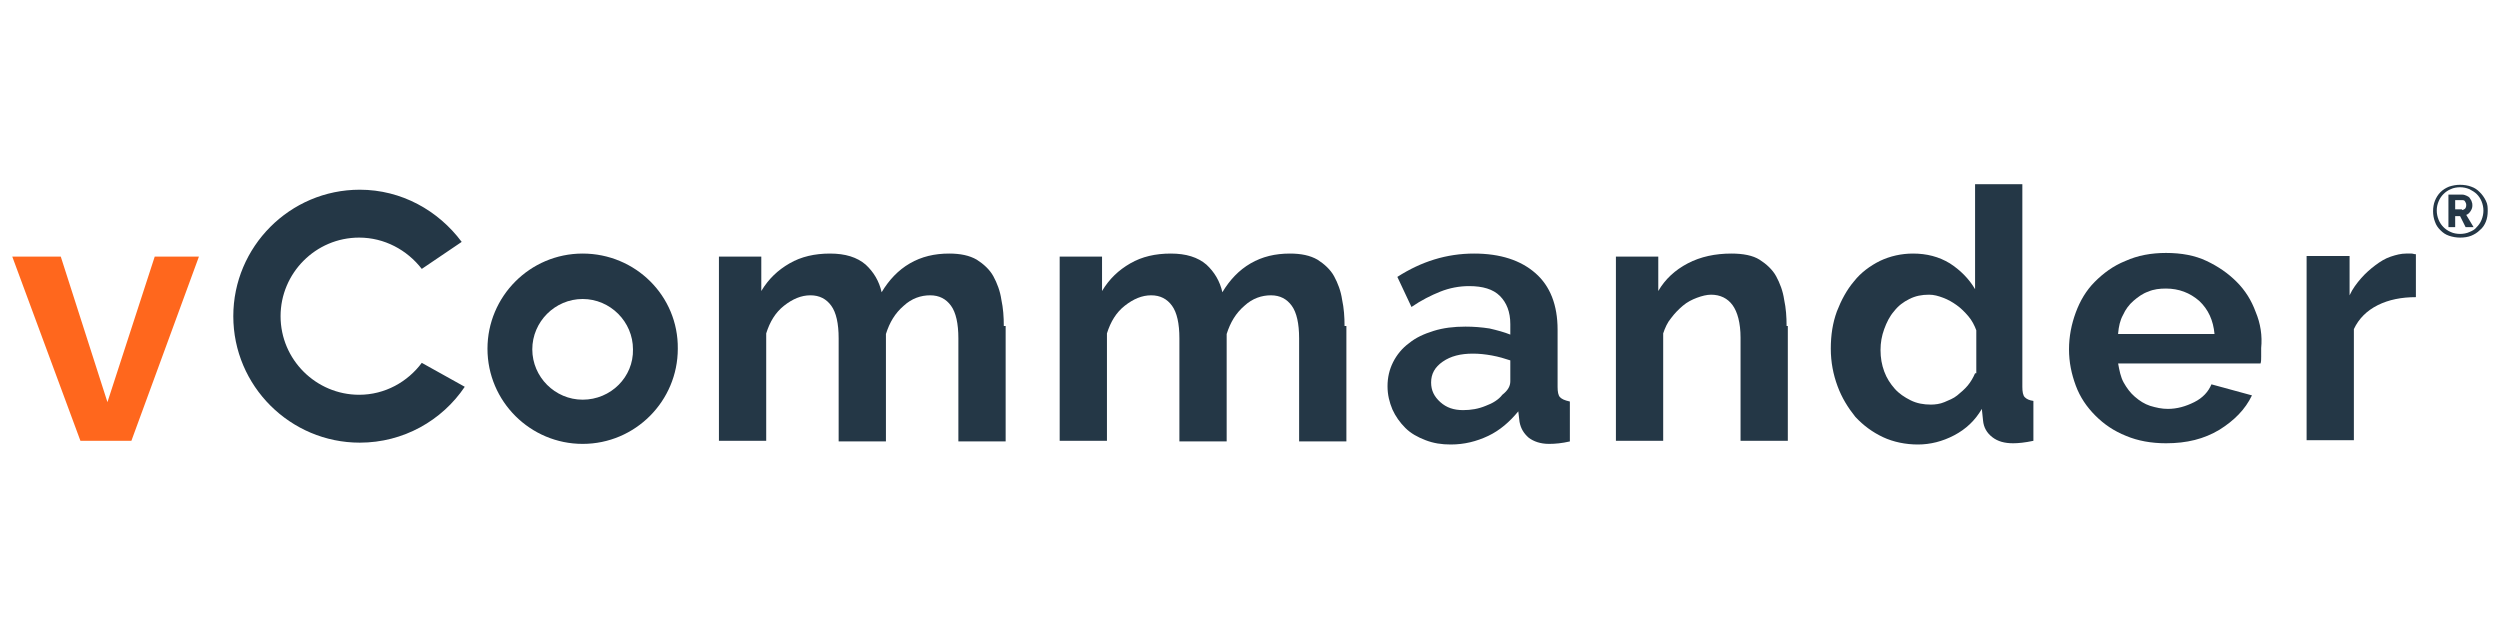
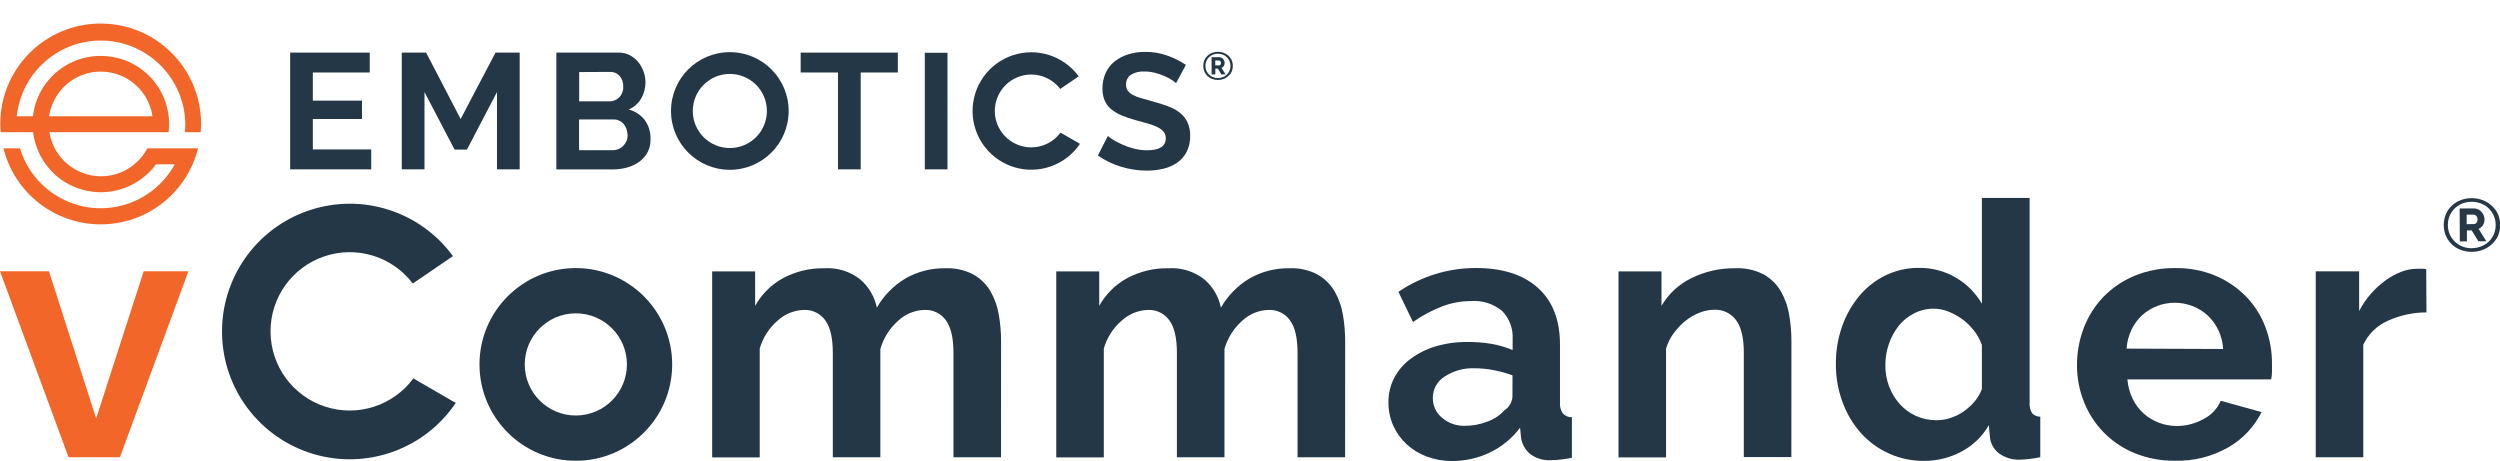
- <svg xmlns="http://www.w3.org/2000/svg" version="1.1" id="Layer_1" x="0px" y="0px" viewBox="0 0 407.2 102.4" xml:space="preserve" width="407.2" height="102.4">
-   <defs id="defs65" />
-   <style type="text/css" id="style2">
- 	.st0{fill:#FF671D;}
- 	.st1{fill:#243746;}
- </style>
-   <g id="g60" transform="translate(-198.3,-270.8)">
-     <g id="g34">
-       <polygon class="st0" points="215.8,336.3 208.2,312.6 200.3,312.6 211.4,342.6 219.7,342.6 230.7,312.6 223.5,312.6 " id="polygon6" style="fill:#ff671d" />
-       <g id="g26">
-         <path class="st1" d="m 591.7,312.2 c -0.2,0 -0.4,-0.1 -0.6,-0.1 h -0.9 c -0.8,0 -1.6,0.2 -2.5,0.5 -0.9,0.3 -1.7,0.8 -2.5,1.4 -0.8,0.6 -1.6,1.3 -2.3,2.1 -0.7,0.8 -1.4,1.7 -1.9,2.8 v -6.4 h -7 v 30 h 7.7 v -18.1 c 0.8,-1.7 2.1,-3 3.9,-3.9 1.8,-0.9 3.9,-1.3 6.2,-1.3 v -7 z" id="path8" style="fill:#243746" />
-         <path class="st1" d="m 565.7,321.6 c -0.7,-1.9 -1.7,-3.5 -3.1,-4.9 -1.4,-1.4 -3,-2.5 -4.9,-3.4 -1.9,-0.9 -4.1,-1.3 -6.6,-1.3 -2.4,0 -4.6,0.4 -6.6,1.3 -2,0.8 -3.6,2 -5,3.4 -1.4,1.4 -2.4,3.1 -3.1,5 -0.7,1.9 -1.1,3.9 -1.1,6 0,2.1 0.4,4 1.1,5.9 0.7,1.9 1.8,3.5 3.2,4.9 1.4,1.4 3,2.5 5,3.3 1.9,0.8 4.1,1.2 6.5,1.2 3.4,0 6.2,-0.7 8.7,-2.2 2.4,-1.5 4.2,-3.3 5.3,-5.6 l -6.6,-1.8 c -0.5,1.2 -1.4,2.2 -2.8,2.9 -1.4,0.7 -2.8,1.1 -4.3,1.1 -1,0 -1.9,-0.2 -2.9,-0.5 -0.9,-0.3 -1.7,-0.8 -2.5,-1.5 -0.7,-0.6 -1.3,-1.4 -1.8,-2.3 -0.5,-0.9 -0.7,-2 -0.9,-3.1 h 23.2 c 0.1,-0.3 0.1,-0.7 0.1,-1.1 0,-0.5 0,-0.9 0,-1.4 0.2,-2 -0.1,-4 -0.9,-5.9 z m -22.4,3.5 c 0.1,-1.1 0.3,-2.1 0.8,-3 0.4,-0.9 1,-1.7 1.7,-2.3 0.7,-0.6 1.5,-1.2 2.4,-1.5 0.9,-0.4 1.9,-0.5 2.9,-0.5 2.1,0 3.9,0.7 5.4,2 1.5,1.4 2.3,3.2 2.5,5.4 h -15.7 z" id="path10" style="fill:#243746" />
-         <path class="st1" d="m 528.1,335.5 c -0.3,-0.3 -0.4,-0.9 -0.4,-1.7 v -33 H 520 v 17.1 c -1,-1.7 -2.4,-3.1 -4.1,-4.2 -1.8,-1.1 -3.8,-1.6 -6,-1.6 -1.9,0 -3.7,0.4 -5.4,1.2 -1.6,0.8 -3.1,1.9 -4.2,3.3 -1.2,1.4 -2.1,3.1 -2.8,4.9 -0.7,1.9 -1,3.9 -1,6.1 0,2.2 0.4,4.2 1.1,6.1 0.7,1.9 1.7,3.5 2.9,5 1.3,1.4 2.8,2.5 4.5,3.3 1.7,0.8 3.7,1.2 5.7,1.2 2,0 4,-0.5 5.9,-1.5 1.9,-1 3.4,-2.4 4.5,-4.3 l 0.2,1.9 c 0.1,1.1 0.6,2 1.5,2.7 0.9,0.7 2,1 3.4,1 0.8,0 1.9,-0.1 3.3,-0.4 v -6.5 c -0.7,-0.1 -1.1,-0.3 -1.4,-0.6 z m -8.1,-3.9 c -0.3,0.7 -0.7,1.4 -1.2,2 -0.5,0.6 -1.1,1.1 -1.7,1.6 -0.6,0.5 -1.4,0.8 -2.1,1.1 -0.7,0.3 -1.5,0.4 -2.2,0.4 -1.2,0 -2.3,-0.2 -3.3,-0.7 -1,-0.5 -1.9,-1.1 -2.6,-1.9 -0.7,-0.8 -1.3,-1.7 -1.7,-2.8 -0.4,-1.1 -0.6,-2.2 -0.6,-3.5 0,-1.2 0.2,-2.3 0.6,-3.4 0.4,-1.1 0.9,-2.1 1.6,-2.9 0.7,-0.9 1.5,-1.5 2.5,-2 1,-0.5 2,-0.7 3.2,-0.7 0.8,0 1.5,0.2 2.3,0.5 0.8,0.3 1.5,0.7 2.2,1.2 0.7,0.5 1.3,1.1 1.9,1.8 0.6,0.7 1,1.5 1.3,2.3 v 7 z" id="path12" style="fill:#243746" />
-         <path class="st1" d="m 489.3,323.9 c 0,-1.5 -0.1,-2.9 -0.4,-4.3 -0.2,-1.4 -0.7,-2.7 -1.3,-3.8 -0.6,-1.1 -1.6,-2 -2.7,-2.7 -1.1,-0.7 -2.7,-1 -4.6,-1 -2.6,0 -5,0.5 -7.1,1.6 -2.1,1.1 -3.7,2.6 -4.8,4.5 v -5.6 h -6.9 v 30 h 7.7 v -17.5 c 0.3,-0.9 0.7,-1.8 1.3,-2.5 0.6,-0.8 1.2,-1.4 1.9,-2 0.7,-0.6 1.5,-1 2.3,-1.3 0.8,-0.3 1.6,-0.5 2.3,-0.5 1.5,0 2.7,0.6 3.5,1.7 0.8,1.1 1.3,2.9 1.3,5.3 v 16.8 h 7.7 v -18.7 z" id="path14" style="fill:#243746" />
-         <path class="st1" d="m 452.4,335.5 c -0.3,-0.3 -0.4,-0.9 -0.4,-1.7 v -9.3 c 0,-4 -1.2,-7.1 -3.6,-9.2 -2.4,-2.1 -5.7,-3.2 -10,-3.2 -4.5,0 -8.6,1.3 -12.5,3.8 l 2.3,4.9 c 1.6,-1.1 3.2,-1.9 4.7,-2.5 1.5,-0.6 3.1,-0.9 4.7,-0.9 2.2,0 3.9,0.5 5,1.6 1.1,1.1 1.7,2.6 1.7,4.6 v 1.7 c -1,-0.4 -2.1,-0.7 -3.4,-1 -1.3,-0.2 -2.6,-0.3 -3.9,-0.3 -1.9,0 -3.6,0.2 -5.2,0.7 -1.6,0.5 -2.9,1.1 -4,2 -1.1,0.8 -2,1.9 -2.6,3.1 -0.6,1.2 -0.9,2.5 -0.9,3.9 0,1.4 0.3,2.6 0.8,3.8 0.5,1.1 1.2,2.1 2.1,3 0.9,0.9 2,1.5 3.3,2 1.3,0.5 2.6,0.7 4.1,0.7 2.2,0 4.2,-0.5 6.1,-1.4 1.9,-0.9 3.5,-2.3 4.9,-4 l 0.2,1.7 c 0.2,1.1 0.7,1.9 1.5,2.6 0.8,0.6 1.9,1 3.3,1 1,0 2.1,-0.1 3.4,-0.4 v -6.5 c -0.9,-0.2 -1.3,-0.4 -1.6,-0.7 z m -8.1,-2.6 c 0,0.8 -0.4,1.5 -1.3,2.2 -0.6,0.8 -1.6,1.4 -2.7,1.8 -1.2,0.5 -2.4,0.7 -3.7,0.7 -1.5,0 -2.7,-0.4 -3.7,-1.3 -1,-0.9 -1.5,-1.9 -1.5,-3.2 0,-1.4 0.6,-2.5 1.9,-3.4 1.3,-0.9 2.9,-1.3 4.9,-1.3 1,0 2,0.1 3.1,0.3 1.1,0.2 2.1,0.5 3,0.8 z" id="path16" style="fill:#243746" />
-         <path class="st1" d="m 417.3,323.9 c 0,-1.5 -0.1,-2.9 -0.4,-4.3 -0.2,-1.4 -0.7,-2.7 -1.3,-3.8 -0.6,-1.1 -1.6,-2 -2.7,-2.7 -1.2,-0.7 -2.7,-1 -4.5,-1 -2.4,0 -4.5,0.5 -6.4,1.6 -1.9,1.1 -3.4,2.7 -4.6,4.7 -0.4,-1.8 -1.3,-3.3 -2.6,-4.5 -1.4,-1.2 -3.3,-1.8 -5.8,-1.8 -2.5,0 -4.7,0.5 -6.6,1.6 -1.9,1.1 -3.4,2.5 -4.6,4.5 v -5.6 h -6.9 v 30 h 7.7 v -17.5 c 0.6,-1.9 1.5,-3.4 2.9,-4.5 1.4,-1.1 2.8,-1.7 4.3,-1.7 1.5,0 2.6,0.6 3.4,1.7 0.8,1.1 1.2,2.9 1.2,5.3 v 16.8 h 7.7 v -17.5 c 0.6,-1.9 1.5,-3.4 2.9,-4.6 1.3,-1.2 2.8,-1.7 4.3,-1.7 1.5,0 2.6,0.6 3.4,1.7 0.8,1.1 1.2,2.9 1.2,5.3 v 16.8 h 7.7 v -18.8 z" id="path18" style="fill:#243746" />
-         <path class="st1" d="m 361.8,323.9 c 0,-1.5 -0.1,-2.9 -0.4,-4.3 -0.2,-1.4 -0.7,-2.7 -1.3,-3.8 -0.6,-1.1 -1.6,-2 -2.7,-2.7 -1.2,-0.7 -2.7,-1 -4.5,-1 -2.4,0 -4.5,0.5 -6.4,1.6 -1.9,1.1 -3.4,2.7 -4.6,4.7 -0.4,-1.8 -1.3,-3.3 -2.6,-4.5 -1.4,-1.2 -3.3,-1.8 -5.8,-1.8 -2.5,0 -4.7,0.5 -6.6,1.6 -1.9,1.1 -3.4,2.5 -4.6,4.5 v -5.6 h -6.9 v 30 h 7.7 v -17.5 c 0.6,-1.9 1.5,-3.4 2.9,-4.5 1.4,-1.1 2.8,-1.7 4.3,-1.7 1.5,0 2.6,0.6 3.4,1.7 0.8,1.1 1.2,2.9 1.2,5.3 v 16.8 h 7.7 v -17.5 c 0.6,-1.9 1.5,-3.4 2.9,-4.6 1.3,-1.2 2.8,-1.7 4.3,-1.7 1.5,0 2.6,0.6 3.4,1.7 0.8,1.1 1.2,2.9 1.2,5.3 v 16.8 h 7.7 v -18.8 z" id="path20" style="fill:#243746" />
-         <path class="st1" d="m 267,329.9 c -2.3,3.1 -6,5.2 -10.2,5.2 -7,0 -12.8,-5.7 -12.8,-12.8 0,-7 5.7,-12.8 12.8,-12.8 4.1,0 7.8,2 10.2,5.1 l 6.5,-4.4 c -3.8,-5.1 -9.8,-8.5 -16.6,-8.5 -11.4,0 -20.6,9.3 -20.6,20.6 0,11.4 9.3,20.6 20.6,20.6 7.1,0 13.4,-3.6 17.1,-9.1 z" id="path22" style="fill:#243746" />
-         <path class="st1" d="m 293.2,312.1 c -8.6,0 -15.5,7 -15.5,15.5 0,8.6 7,15.5 15.5,15.5 8.6,0 15.5,-7 15.5,-15.5 0.1,-8.6 -6.9,-15.5 -15.5,-15.5 z m 0,23.8 c -4.5,0 -8.2,-3.7 -8.2,-8.2 0,-4.5 3.7,-8.2 8.2,-8.2 4.5,0 8.2,3.7 8.2,8.2 0.1,4.5 -3.6,8.2 -8.2,8.2 z" id="path24" style="fill:#243746" />
-       </g>
-       <g id="g32">
-         <g id="g30">
-           <path class="st1" d="m 599,309.5 c -0.6,0 -1.2,-0.1 -1.8,-0.3 -0.6,-0.2 -1,-0.5 -1.4,-0.9 -0.4,-0.4 -0.7,-0.8 -0.9,-1.4 -0.2,-0.5 -0.3,-1.1 -0.3,-1.7 0,-0.6 0.1,-1.2 0.3,-1.7 0.2,-0.5 0.5,-1 0.9,-1.4 0.4,-0.4 0.9,-0.7 1.4,-0.9 0.6,-0.2 1.2,-0.3 1.8,-0.3 0.6,0 1.3,0.1 1.8,0.3 0.6,0.2 1,0.5 1.4,0.9 0.4,0.4 0.7,0.8 1,1.4 0.3,0.6 0.3,1.1 0.3,1.7 0,0.6 -0.1,1.2 -0.3,1.7 -0.2,0.5 -0.5,1 -1,1.4 -0.4,0.4 -0.9,0.7 -1.4,0.9 -0.5,0.2 -1.1,0.3 -1.8,0.3 z m 0,-0.6 c 0.5,0 1.1,-0.1 1.5,-0.3 0.5,-0.2 0.9,-0.4 1.2,-0.8 0.3,-0.3 0.6,-0.7 0.8,-1.2 0.2,-0.5 0.3,-1 0.3,-1.5 0,-0.5 -0.1,-1 -0.3,-1.5 -0.2,-0.5 -0.5,-0.9 -0.8,-1.2 -0.3,-0.3 -0.8,-0.6 -1.2,-0.8 -0.5,-0.2 -1,-0.3 -1.5,-0.3 -0.5,0 -1.1,0.1 -1.5,0.3 -0.5,0.2 -0.9,0.5 -1.2,0.8 -0.3,0.3 -0.6,0.7 -0.8,1.2 -0.2,0.5 -0.3,0.9 -0.3,1.5 0,0.5 0.1,1 0.3,1.5 0.2,0.5 0.5,0.9 0.8,1.2 0.3,0.3 0.7,0.6 1.2,0.8 0.4,0.2 1,0.3 1.5,0.3 z m -1.9,-6.4 h 2.3 c 0.2,0 0.5,0.1 0.7,0.2 0.2,0.1 0.4,0.2 0.5,0.4 0.1,0.2 0.3,0.4 0.3,0.6 0.1,0.2 0.1,0.4 0.1,0.6 0,0.3 -0.1,0.6 -0.3,0.9 -0.2,0.3 -0.4,0.5 -0.7,0.6 l 1.2,2 h -1.3 L 599,306 h -0.8 v 1.8 h -1.1 z m 2.2,2.5 c 0.2,0 0.4,-0.1 0.5,-0.2 0.1,-0.1 0.2,-0.3 0.2,-0.6 0,-0.3 -0.1,-0.4 -0.2,-0.6 -0.1,-0.2 -0.3,-0.2 -0.5,-0.2 h -1.1 v 1.5 h 1.1 z" id="path28" style="fill:#243746" />
-         </g>
-       </g>
-     </g>
-   </g>
+ <svg xmlns="http://www.w3.org/2000/svg" id="Layer_1" data-name="Layer 1" viewBox="0 0 403.24 74.32" version="1.1">
+   <defs id="defs47">
+     <pattern y="0" x="0" height="6" width="6" patternUnits="userSpaceOnUse" id="EMFhbasepattern" />
+   </defs>
+   <polygon points="23.18 43.75 15.51 67.5 7.9 43.75 0 43.75 11.05 73.74 19.35 73.74 30.39 43.75 23.18 43.75" style="fill:#f26729" id="polygon22" />
+   <path d="M591.67,312.25a3.17,3.17,0,0,0-.6-.06h-.94a7,7,0,0,0-2.49.49,10.9,10.9,0,0,0-2.55,1.4,14.47,14.47,0,0,0-2.35,2.15,13.61,13.61,0,0,0-1.89,2.78v-6.41h-7v30h7.67V324.44a7.87,7.87,0,0,1,3.95-3.86,15.12,15.12,0,0,1,6.24-1.35Z" transform="translate(-200.33 -268.84)" style="fill:#243746" id="path24" />
+   <path d="M565.75,321.64a14.36,14.36,0,0,0-3.09-4.92,15.07,15.07,0,0,0-4.92-3.38,16.26,16.26,0,0,0-6.55-1.26,16.67,16.67,0,0,0-6.61,1.26,15,15,0,0,0-5,3.41,14.74,14.74,0,0,0-3.15,5,16.71,16.71,0,0,0-1.09,6,15.79,15.79,0,0,0,1.12,5.9,14.72,14.72,0,0,0,8.16,8.27,16.64,16.64,0,0,0,6.53,1.23,16.41,16.41,0,0,0,8.67-2.2,13.38,13.38,0,0,0,5.29-5.64l-6.58-1.83a5.9,5.9,0,0,1-2.78,2.95,8.84,8.84,0,0,1-4.32,1.12,8.08,8.08,0,0,1-2.86-.52,7.71,7.71,0,0,1-4.24-3.84,8.9,8.9,0,0,1-.86-3.15h23.18a5.82,5.82,0,0,0,.14-1.14q0-.69,0-1.43A16.39,16.39,0,0,0,565.75,321.64Zm-22.41,3.43a8.27,8.27,0,0,1,.77-3,7.86,7.86,0,0,1,1.69-2.35,7.91,7.91,0,0,1,10.62,0,8,8,0,0,1,2.49,5.41Z" transform="translate(-200.33 -268.84)" style="fill:#243746" id="path26" />
+   <path d="M528.1,335.49a2.84,2.84,0,0,1-.4-1.72v-33H520v17.06a11.61,11.61,0,0,0-4.15-4.18,11.38,11.38,0,0,0-6-1.6,12.09,12.09,0,0,0-5.38,1.2,12.81,12.81,0,0,0-4.24,3.32,15.92,15.92,0,0,0-2.78,4.92,17.91,17.91,0,0,0-1,6.07,17.27,17.27,0,0,0,1.06,6.1,15.5,15.5,0,0,0,2.95,5,13.54,13.54,0,0,0,10.25,4.52,12.77,12.77,0,0,0,5.92-1.46,10.88,10.88,0,0,0,4.49-4.32l.17,1.89a3.78,3.78,0,0,0,1.49,2.69,5.32,5.32,0,0,0,3.38,1,17.49,17.49,0,0,0,3.26-.4v-6.53A1.78,1.78,0,0,1,528.1,335.49ZM520,331.59a6.66,6.66,0,0,1-1.17,2,9.27,9.27,0,0,1-1.75,1.6,7.87,7.87,0,0,1-2.12,1.06,7.2,7.2,0,0,1-2.23.37,8,8,0,0,1-3.35-.69,7.82,7.82,0,0,1-2.6-1.89,9.09,9.09,0,0,1-1.72-2.8,9.47,9.47,0,0,1-.63-3.49,10.46,10.46,0,0,1,.57-3.43,9.77,9.77,0,0,1,1.6-2.95,7.54,7.54,0,0,1,2.49-2,6.89,6.89,0,0,1,3.18-.74,6.34,6.34,0,0,1,2.32.46,9.9,9.9,0,0,1,2.23,1.23,9.53,9.53,0,0,1,1.89,1.83,8.39,8.39,0,0,1,1.29,2.32Z" transform="translate(-200.33 -268.84)" style="fill:#243746" id="path28" />
+   <path d="M489.28,323.87a24.77,24.77,0,0,0-.37-4.29,11.25,11.25,0,0,0-1.35-3.78,7.44,7.44,0,0,0-2.75-2.69,9,9,0,0,0-4.58-1,15.44,15.44,0,0,0-7.1,1.6,11.36,11.36,0,0,0-4.81,4.46v-5.55h-6.93v30h7.67V325.07a7.81,7.81,0,0,1,1.26-2.52,10.48,10.48,0,0,1,1.92-2,8.71,8.71,0,0,1,2.26-1.29,6.57,6.57,0,0,1,2.35-.46,4.14,4.14,0,0,1,3.49,1.66q1.26,1.66,1.26,5.27v16.83h7.67Z" transform="translate(-200.33 -268.84)" style="fill:#243746" id="path30" />
+   <path d="M452.38,335.49a2.7,2.7,0,0,1-.43-1.72v-9.33q0-6-3.58-9.19t-10-3.18a22.14,22.14,0,0,0-12.48,3.84l2.35,4.87a21.8,21.8,0,0,1,4.69-2.52,13.26,13.26,0,0,1,4.69-.86,7,7,0,0,1,5,1.6,6,6,0,0,1,1.69,4.58v1.72a16,16,0,0,0-3.41-1A22.21,22.21,0,0,0,437,324a17.6,17.6,0,0,0-5.15.72,13,13,0,0,0-4,2,9,9,0,0,0-2.63,3.06,8.32,8.32,0,0,0-.94,3.92,9.1,9.1,0,0,0,.77,3.78,9.33,9.33,0,0,0,2.15,3,9.77,9.77,0,0,0,3.26,2,11.37,11.37,0,0,0,4.06.72,14,14,0,0,0,6.12-1.37,13.28,13.28,0,0,0,4.87-4l.17,1.66a4.18,4.18,0,0,0,1.46,2.58,5.11,5.11,0,0,0,3.35,1,17.18,17.18,0,0,0,3.38-.4v-6.53A1.88,1.88,0,0,1,452.38,335.49Zm-8.1-2.63A2.76,2.76,0,0,1,443,335a6.7,6.7,0,0,1-2.72,1.83,10,10,0,0,1-3.69.69,5.4,5.4,0,0,1-3.66-1.29,4.09,4.09,0,0,1-1.49-3.23,4,4,0,0,1,1.89-3.41,8.19,8.19,0,0,1,4.87-1.35,16.13,16.13,0,0,1,3.09.31,18.82,18.82,0,0,1,3,.83Z" transform="translate(-200.33 -268.84)" style="fill:#243746" id="path32" />
+   <path d="M417.3,323.87a24.76,24.76,0,0,0-.37-4.29,11.28,11.28,0,0,0-1.35-3.78,7.46,7.46,0,0,0-2.75-2.69,8.91,8.91,0,0,0-4.52-1,12.51,12.51,0,0,0-6.41,1.63,13,13,0,0,0-4.64,4.72,8.19,8.19,0,0,0-2.63-4.52,8.5,8.5,0,0,0-5.84-1.83,13.59,13.59,0,0,0-6.61,1.57,11.46,11.46,0,0,0-4.55,4.49v-5.55H370.7v30h7.67V325.07a9.34,9.34,0,0,1,2.89-4.52,6.53,6.53,0,0,1,4.26-1.72,4,4,0,0,1,3.41,1.66q1.23,1.66,1.23,5.27v16.83h7.67V325.13a9.6,9.6,0,0,1,2.86-4.55,6.43,6.43,0,0,1,4.29-1.75,4,4,0,0,1,3.41,1.66q1.23,1.66,1.23,5.27v16.83h7.67Z" transform="translate(-200.33 -268.84)" style="fill:#243746" id="path34" />
+   <path d="M361.8,323.87a24.76,24.76,0,0,0-.37-4.29,11.28,11.28,0,0,0-1.35-3.78,7.46,7.46,0,0,0-2.75-2.69,8.91,8.91,0,0,0-4.52-1,12.51,12.51,0,0,0-6.41,1.63,13,13,0,0,0-4.64,4.72,8.19,8.19,0,0,0-2.63-4.52,8.5,8.5,0,0,0-5.84-1.83,13.59,13.59,0,0,0-6.61,1.57,11.46,11.46,0,0,0-4.55,4.49v-5.55H315.2v30h7.67V325.07a9.34,9.34,0,0,1,2.89-4.52,6.53,6.53,0,0,1,4.26-1.72,4,4,0,0,1,3.41,1.66q1.23,1.66,1.23,5.27v16.83h7.67V325.13a9.6,9.6,0,0,1,2.86-4.55,6.43,6.43,0,0,1,4.29-1.75,4,4,0,0,1,3.41,1.66q1.23,1.66,1.23,5.27v16.83h7.67Z" transform="translate(-200.33 -268.84)" style="fill:#243746" id="path36" />
+   <path d="M267,329.88a12.77,12.77,0,1,1-.09-15.31l6.48-4.42a20.61,20.61,0,1,0,.45,23.68Z" transform="translate(-200.33 -268.84)" style="fill:#243746" id="path38" />
+   <path d="M293.21,312.08a15.54,15.54,0,1,0,15.54,15.54A15.56,15.56,0,0,0,293.21,312.08Zm0,23.78a8.24,8.24,0,1,1,8.24-8.24A8.25,8.25,0,0,1,293.21,335.86Z" transform="translate(-200.33 -268.84)" style="fill:#243746" id="path40" />
+   <path d="M599,309.46a4.81,4.81,0,0,1-1.8-.33,4.37,4.37,0,0,1-1.43-.91,4.09,4.09,0,0,1-.94-1.37,4.58,4.58,0,0,1,0-3.44,4,4,0,0,1,.94-1.37,4.43,4.43,0,0,1,1.43-.91,5.09,5.09,0,0,1,3.61,0,4.49,4.49,0,0,1,1.45.91,4.08,4.08,0,0,1,1,1.37,4.51,4.51,0,0,1,0,3.44,4.14,4.14,0,0,1-1,1.37,4.43,4.43,0,0,1-1.45.91A4.86,4.86,0,0,1,599,309.46Zm0-.59a4.16,4.16,0,0,0,1.52-.28,3.78,3.78,0,0,0,1.23-.77,3.55,3.55,0,0,0,.82-1.18,3.73,3.73,0,0,0,.3-1.51,3.69,3.69,0,0,0-1.1-2.66,3.75,3.75,0,0,0-1.22-.79,4.07,4.07,0,0,0-1.55-.29,4,4,0,0,0-1.54.29,3.7,3.7,0,0,0-1.21.79,3.64,3.64,0,0,0-.8,1.18,3.7,3.7,0,0,0-.29,1.46,3.77,3.77,0,0,0,.29,1.48,3.7,3.7,0,0,0,.8,1.19,3.65,3.65,0,0,0,1.21.8A4,4,0,0,0,599,308.88Zm-1.94-6.41h2.34a1.48,1.48,0,0,1,.67.16,1.75,1.75,0,0,1,.53.41,2,2,0,0,1,.35.56,1.69,1.69,0,0,1,.13.64,1.74,1.74,0,0,1-.26.92,1.4,1.4,0,0,1-.7.6l1.24,2h-1.28L599,306h-.77v1.78h-1.14Zm2.24,2.52a.6.6,0,0,0,.47-.2.82.82,0,0,0,.17-.56.75.75,0,0,0-.2-.57.67.67,0,0,0-.47-.19h-1.08V305Z" transform="translate(-200.33 -268.84)" style="fill:#263746" id="path42" />
+   <polygon transform="matrix(0.524778,0,0,0.524778,-13.39153,-4.676069)" points="121.67,31.19 121.67,39.84 136.78,39.84 136.78,45.49 121.67,45.49 121.67,54.84 139.62,54.84 139.62,60.96 114.7,60.96 114.7,25.08 139.16,25.08 139.16,31.19 " style="fill:#243746" id="polygon6-4" />
+   <polygon transform="matrix(0.524778,0,0,0.524778,-13.39153,-4.676069)" points="155.99,60.96 149.01,60.96 149.01,25.08 156.49,25.08 167.1,45.49 177.82,25.08 185.25,25.08 185.25,60.96 178.27,60.96 178.27,37.21 169.03,54.9 165.24,54.9 155.99,37.21 " style="fill:#243746" id="polygon8" />
+   <path d="m 101.22,21.767 a 2.745,2.745 0 0 0 -0.173,-0.966 2.708,2.708 0 0 0 -0.462,-0.808 2.162,2.162 0 0 0 -0.687,-0.525 1.926,1.926 0 0 0 -0.876,-0.199 h -5.62 v 4.959 H 98.838 a 2.398,2.398 0 0 0 0.939,-0.184 2.257,2.257 0 0 0 0.756,-0.525 2.461,2.461 0 0 0 0.525,-0.782 2.493,2.493 0 0 0 0.184,-0.955 M 93.417,11.624 v 4.723 h 4.88 a 2.173,2.173 0 0 0 1.574,-0.635 2.341,2.341 0 0 0 0.651,-1.753 2.419,2.419 0 0 0 -0.598,-1.727 1.936,1.936 0 0 0 -1.469,-0.635 z m 11.508,10.847 a 4.272,4.272 0 0 1 -1.789,3.605 6.161,6.161 0 0 1 -1.936,0.929 8.396,8.396 0 0 1 -2.346,0.32 H 89.738 V 8.485 H 99.814 a 3.726,3.726 0 0 1 1.779,0.425 4.434,4.434 0 0 1 1.354,1.102 5.054,5.054 0 0 1 0.861,1.538 5.211,5.211 0 0 1 0.304,1.737 5.132,5.132 0 0 1 -0.687,2.587 4.198,4.198 0 0 1 -2.015,1.789 4.838,4.838 0 0 1 2.577,1.685 4.949,4.949 0 0 1 0.939,3.091" style="fill:#243746;stroke-width:0.525" id="path10" />
+   <polygon transform="matrix(0.524778,0,0,0.524778,-13.39153,-4.676069)" points="290.06,60.96 283.08,60.96 283.08,31.19 271.61,31.19 271.61,25.08 301.48,25.08 301.48,31.19 290.06,31.19 " style="fill:#243746" id="polygon12" />
+   <rect x="149.169" y="8.512" width="3.658" height="18.803" style="fill:#243746;stroke-width:0.525" id="rect14" />
+   <path d="m 189.692,13.418 a 4.539,4.539 0 0 0 -0.677,-0.525 8.281,8.281 0 0 0 -1.191,-0.624 10.443,10.443 0 0 0 -1.527,-0.525 6.675,6.675 0 0 0 -1.669,-0.21 3.747,3.747 0 0 0 -2.257,0.556 1.842,1.842 0 0 0 -0.74,1.574 1.606,1.606 0 0 0 0.278,0.966 2.393,2.393 0 0 0 0.808,0.677 6.791,6.791 0 0 0 1.338,0.525 q 0.808,0.241 1.868,0.525 1.38,0.373 2.503,0.798 a 6.775,6.775 0 0 1 1.91,1.05 4.387,4.387 0 0 1 1.207,1.527 5.064,5.064 0 0 1 0.425,2.188 5.452,5.452 0 0 1 -0.572,2.587 4.838,4.838 0 0 1 -1.527,1.737 6.533,6.533 0 0 1 -2.225,0.971 11.398,11.398 0 0 1 -2.65,0.304 14.169,14.169 0 0 1 -4.198,-0.635 12.915,12.915 0 0 1 -3.715,-1.805 l 1.616,-3.149 a 5.059,5.059 0 0 0 0.861,0.624 13.119,13.119 0 0 0 1.469,0.766 11.419,11.419 0 0 0 1.884,0.651 8.496,8.496 0 0 0 2.099,0.268 q 3.023,0 3.023,-1.936 a 1.632,1.632 0 0 0 -0.346,-1.05 2.918,2.918 0 0 0 -0.981,-0.74 9.31,9.31 0 0 0 -1.538,-0.583 q -0.903,-0.268 -2.015,-0.556 a 17.113,17.113 0 0 1 -2.346,-0.808 6.366,6.366 0 0 1 -1.658,-1.018 3.731,3.731 0 0 1 -0.992,-1.38 4.87,4.87 0 0 1 -0.331,-1.884 5.846,5.846 0 0 1 0.525,-2.545 5.164,5.164 0 0 1 1.469,-1.858 6.665,6.665 0 0 1 2.188,-1.128 9.052,9.052 0 0 1 2.682,-0.383 10.412,10.412 0 0 1 3.673,0.624 13.712,13.712 0 0 1 2.918,1.469 z" style="fill:#243746;stroke-width:0.525" id="path16-8" />
+   <path d="m 171.052,21.39 a 5.872,5.872 0 1 1 -0.042,-7.043 l 2.981,-2.031 a 9.472,9.472 0 1 0 0.205,10.884 z" style="fill:#243746;stroke-width:0.525" id="path18-7" />
+   <path d="m 117.719,8.412 a 9.488,9.488 0 1 0 9.488,9.488 9.488,9.488 0 0 0 -9.488,-9.488 m 0,3.511 v 0 a 5.977,5.977 0 1 1 -5.977,5.977 5.982,5.982 0 0 1 5.977,-5.977" style="fill:#243746;stroke-width:0.525" id="path20-9" />
+   <path d="m 196.441,12.899 a 2.524,2.524 0 0 1 -0.945,-0.173 2.293,2.293 0 0 1 -0.75,-0.478 2.146,2.146 0 0 1 -0.493,-0.719 2.403,2.403 0 0 1 0,-1.805 2.099,2.099 0 0 1 0.493,-0.719 2.325,2.325 0 0 1 0.75,-0.478 2.671,2.671 0 0 1 1.894,0 2.356,2.356 0 0 1 0.761,0.478 2.141,2.141 0 0 1 0.525,0.719 2.367,2.367 0 0 1 0,1.805 2.173,2.173 0 0 1 -0.525,0.719 2.325,2.325 0 0 1 -0.761,0.478 2.55,2.55 0 0 1 -0.95,0.173 z m 0,-0.31 a 2.183,2.183 0 0 0 0.798,-0.147 1.984,1.984 0 0 0 0.645,-0.404 1.863,1.863 0 0 0 0.43,-0.619 1.957,1.957 0 0 0 0.157,-0.792 1.936,1.936 0 0 0 -0.577,-1.396 1.968,1.968 0 0 0 -0.64,-0.415 2.136,2.136 0 0 0 -0.813,-0.152 2.099,2.099 0 0 0 -0.808,0.152 1.942,1.942 0 0 0 -0.635,0.415 1.91,1.91 0 0 0 -0.42,0.619 1.942,1.942 0 0 0 -0.152,0.766 1.978,1.978 0 0 0 0.152,0.777 1.942,1.942 0 0 0 0.42,0.624 1.915,1.915 0 0 0 0.635,0.42 2.099,2.099 0 0 0 0.808,0.152 z m -1.018,-3.364 h 1.228 a 0.777,0.777 0 0 1 0.352,0.084 0.918,0.918 0 0 1 0.278,0.215 1.05,1.05 0 0 1 0.184,0.294 0.887,0.887 0 0 1 0.068,0.336 0.913,0.913 0 0 1 -0.136,0.483 0.735,0.735 0 0 1 -0.367,0.315 l 0.651,1.05 h -0.672 l -0.577,-0.934 h -0.404 v 0.934 h -0.598 z m 1.175,1.322 a 0.315,0.315 0 0 0 0.247,-0.105 0.43,0.43 0 0 0 0.089,-0.294 0.394,0.394 0 0 0 -0.105,-0.299 0.352,0.352 0 0 0 -0.247,-0.1 h -0.567 v 0.792 z" style="fill:#243746;stroke-width:0.525" id="path22" />
+   <path id="path3781" d="m 16.271,11.549 c 4.177,0 7.719,3.087 8.324,7.204 H 7.917 c 0.605,-4.117 4.147,-7.204 8.324,-7.204 m 16.133,9.777 c 0.03,-0.424 0.061,-0.878 0.061,-1.332 0,-8.96 -7.265,-16.194 -16.194,-16.194 -8.96,0 -16.194,7.234 -16.194,16.194 0,0.454 0.03,0.908 0.061,1.332 H 5.344 c 0.545,4.48 3.753,8.203 8.142,9.323 4.359,1.15 8.99,-0.515 11.684,-4.147 h 3.027 C 25.564,31.314 20.297,34.069 14.849,33.524 9.4,32.949 4.799,29.165 3.225,23.929 H 0.562 C 2.348,31.133 8.825,36.187 16.241,36.187 c 7.446,0 13.893,-5.055 15.71,-12.259 h -8.203 v 0.03 c -1.725,3.209 -5.267,4.964 -8.839,4.359 C 11.337,27.712 8.522,24.897 7.978,21.325 H 27.198 C 27.925,15.272 23.596,9.793 17.543,9.097 11.489,8.37 6.01,12.699 5.314,18.753 H 2.711 C 3.468,11.579 9.673,6.221 16.877,6.554 c 7.204,0.333 12.895,6.235 13.016,13.439 0,0.454 -0.03,0.908 -0.091,1.332 z" style="fill:#f26729;fill-opacity:1;fill-rule:nonzero;stroke:none;stroke-width:0.378" />
</svg>
